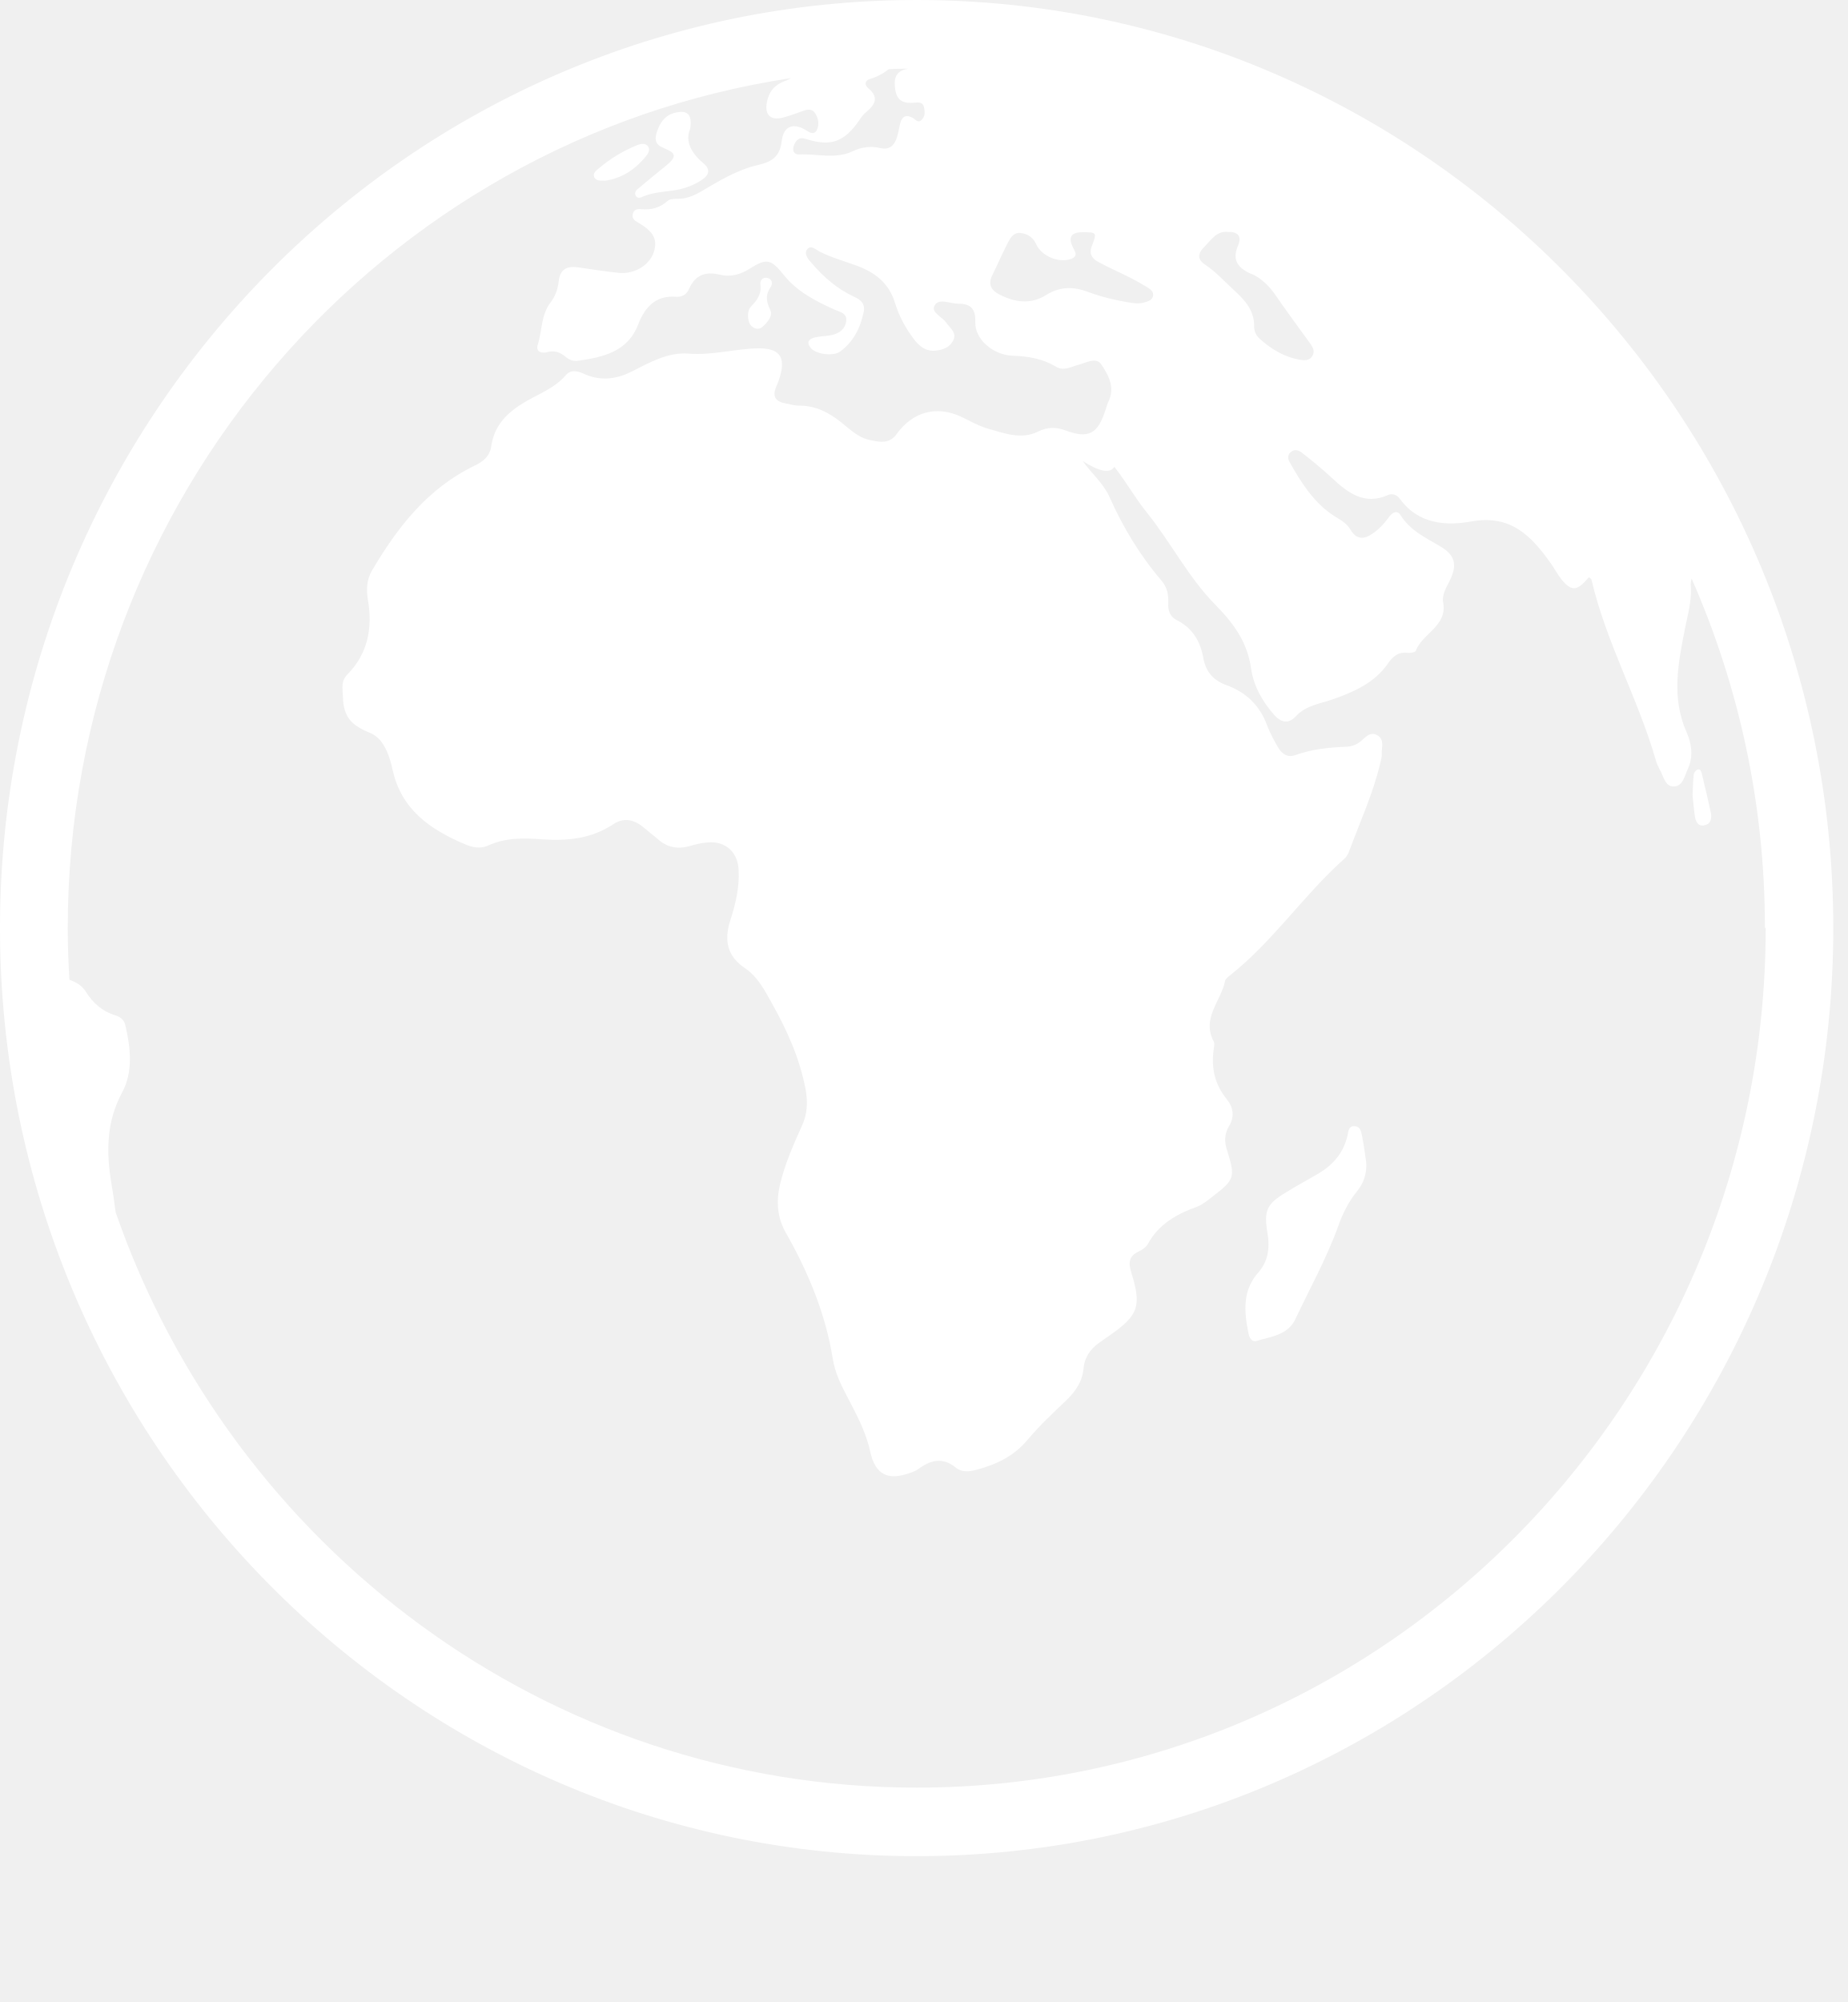
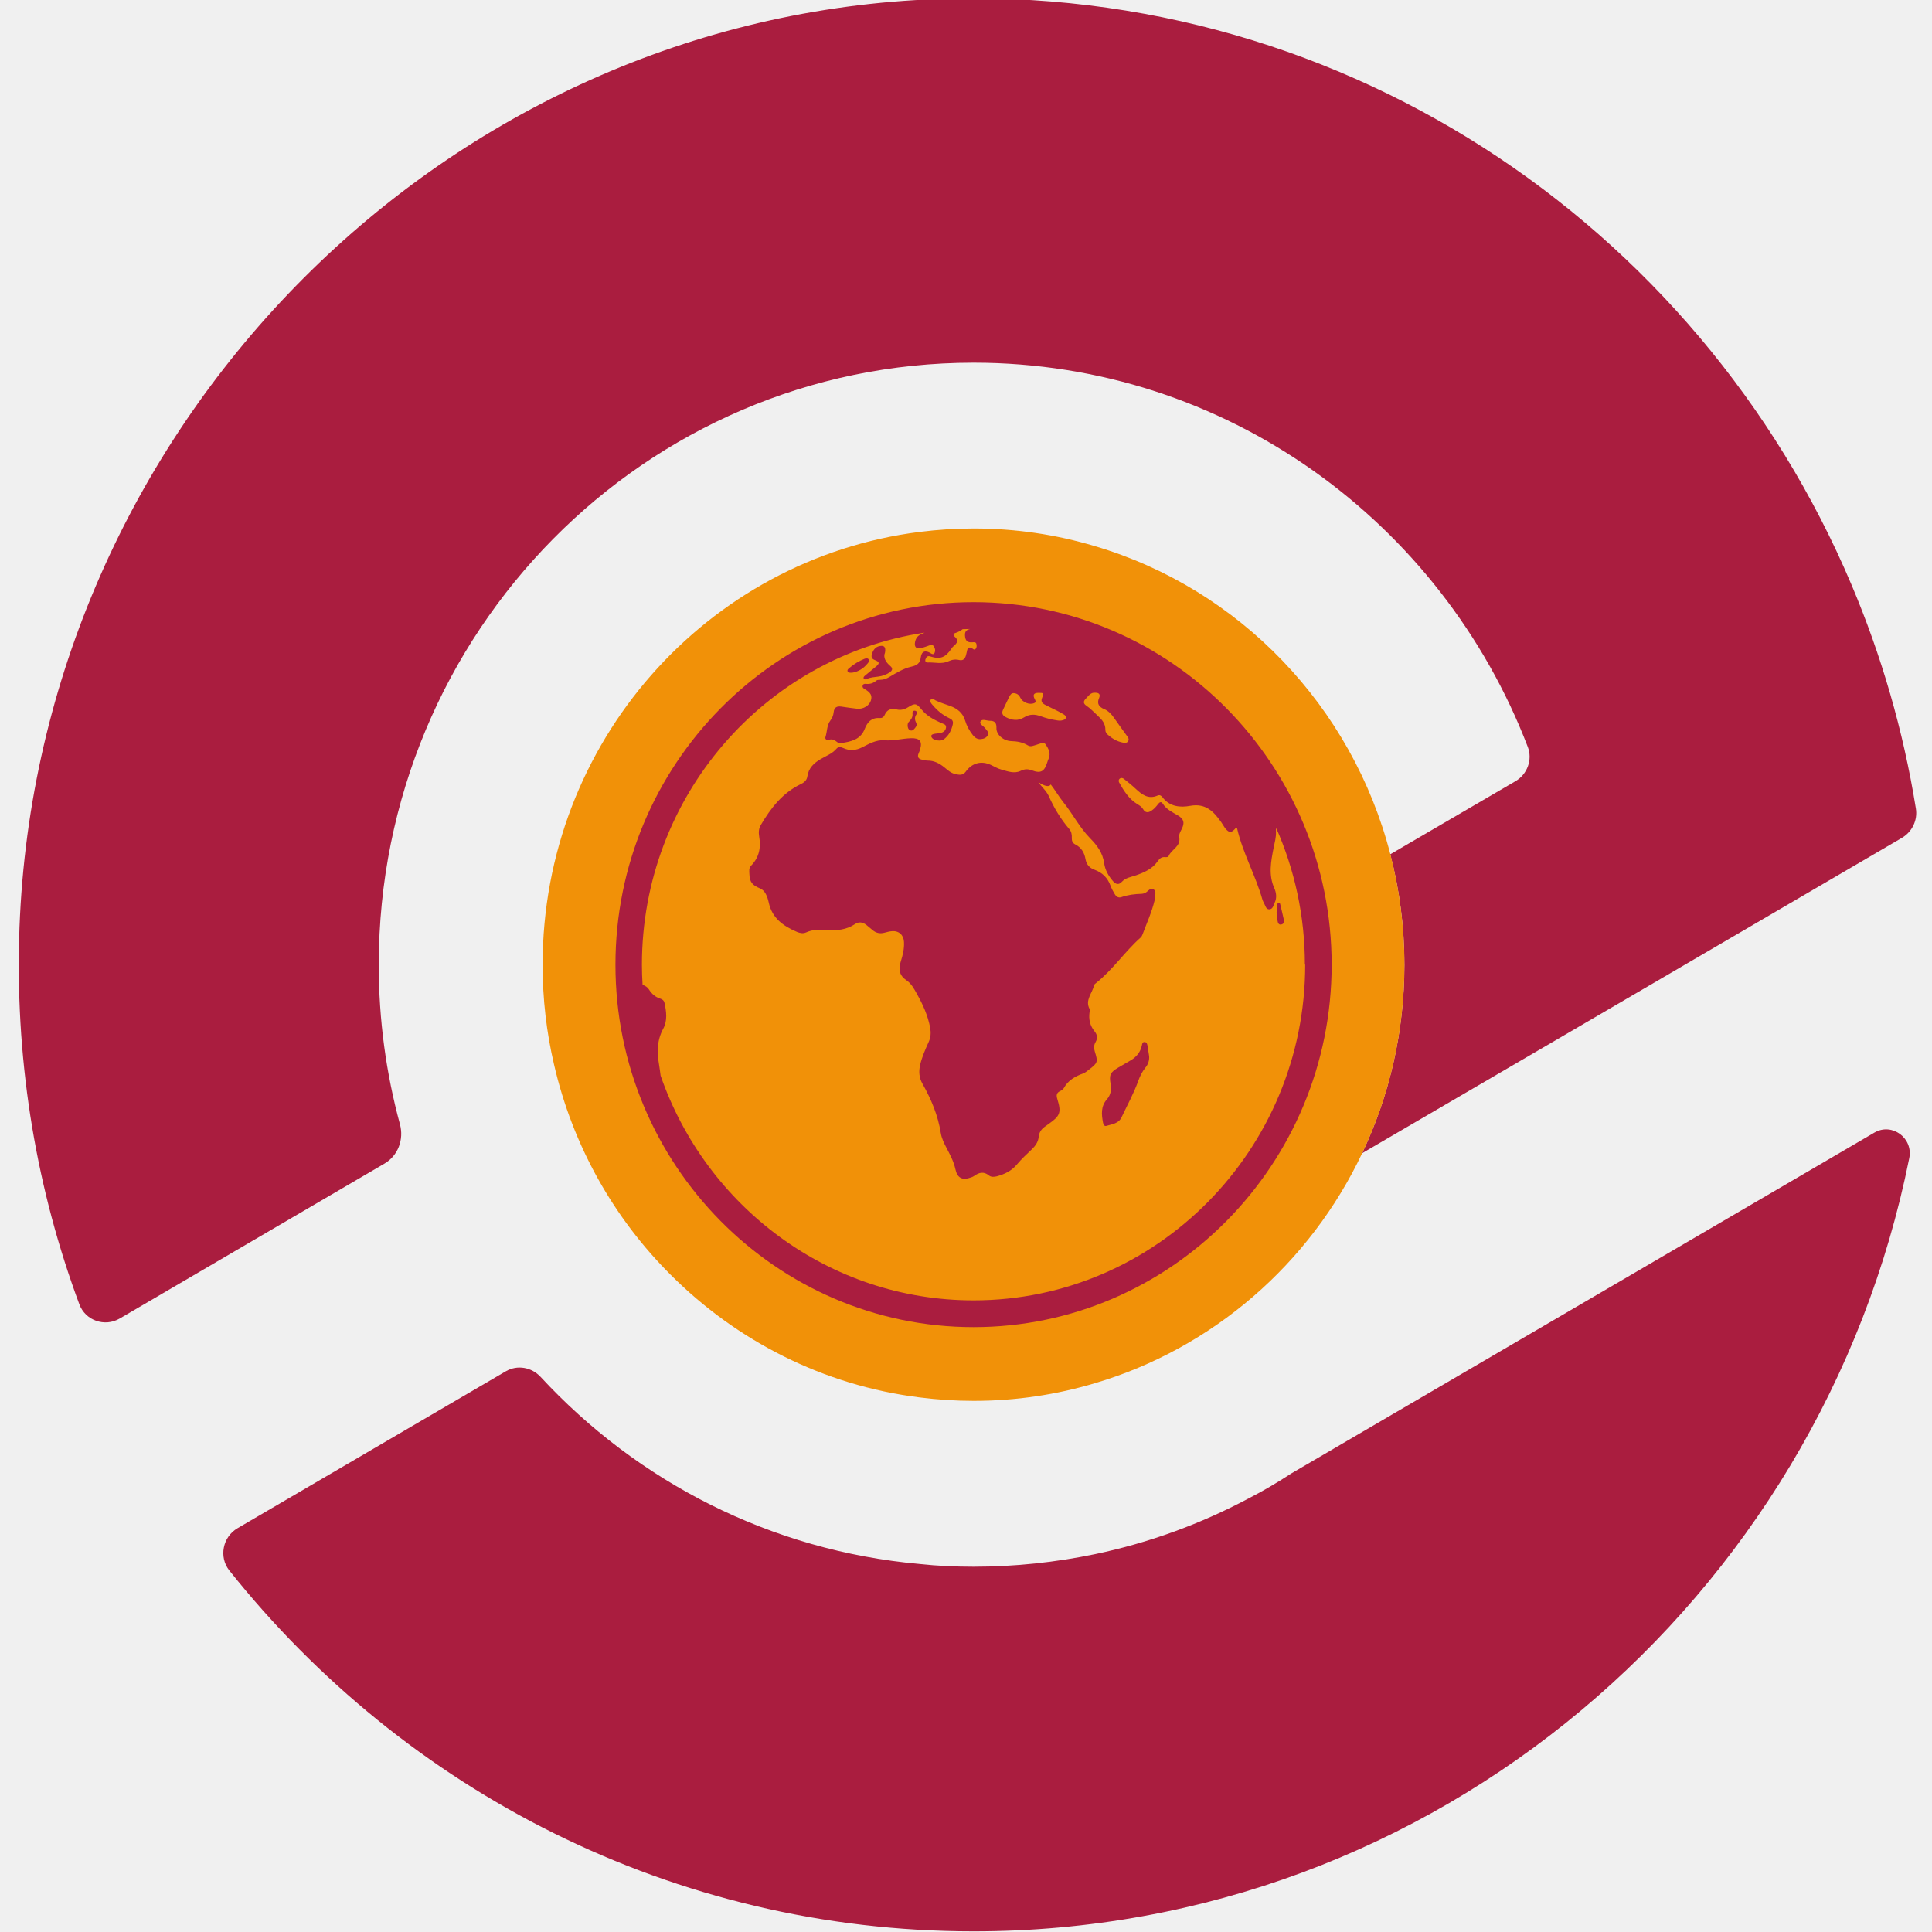
- <svg xmlns="http://www.w3.org/2000/svg" width="12" height="13" viewBox="0 0 12 13" fill="none">
-   <path d="M8.798 7.313C8.756 7.31 8.758 7.347 8.751 7.374C8.726 7.484 8.66 7.561 8.568 7.617C8.498 7.659 8.427 7.696 8.358 7.739C8.226 7.817 8.206 7.86 8.232 8.01C8.248 8.105 8.235 8.192 8.171 8.264C8.068 8.381 8.08 8.516 8.107 8.653C8.112 8.683 8.128 8.718 8.162 8.707C8.256 8.678 8.366 8.67 8.415 8.561C8.509 8.361 8.617 8.168 8.692 7.959C8.72 7.879 8.758 7.804 8.812 7.737C8.856 7.683 8.877 7.621 8.873 7.55C8.865 7.492 8.857 7.434 8.846 7.378C8.84 7.351 8.837 7.316 8.799 7.313L8.798 7.313Z" fill="white" />
-   <path d="M4.311 0.962C4.395 0.995 4.395 1.019 4.323 1.078C4.264 1.125 4.206 1.173 4.149 1.221C4.133 1.233 4.116 1.251 4.13 1.273C4.141 1.29 4.162 1.284 4.177 1.276C4.24 1.25 4.305 1.246 4.371 1.237C4.438 1.228 4.5 1.206 4.557 1.169C4.601 1.14 4.618 1.103 4.572 1.064C4.491 0.996 4.447 0.919 4.482 0.837C4.499 0.733 4.455 0.718 4.393 0.73C4.319 0.744 4.283 0.798 4.263 0.867C4.25 0.913 4.262 0.943 4.311 0.961V0.962Z" fill="white" />
-   <path d="M3.927 1.174C4.035 1.159 4.122 1.104 4.193 1.017C4.208 0.999 4.224 0.976 4.21 0.953C4.194 0.927 4.163 0.933 4.139 0.942C4.048 0.979 3.963 1.03 3.888 1.094C3.872 1.108 3.847 1.124 3.86 1.152C3.873 1.177 3.9 1.172 3.926 1.173L3.927 1.174Z" fill="white" />
-   <path d="M11.066 5.359C11.111 5.353 11.118 5.315 11.111 5.278C11.093 5.193 11.072 5.108 11.052 5.023C11.048 5.007 11.041 4.992 11.025 4.997C11.014 5.001 11.001 5.017 11 5.029C10.995 5.069 10.995 5.11 10.992 5.163C10.996 5.201 11 5.25 11.007 5.299C11.012 5.333 11.026 5.366 11.067 5.36L11.066 5.359Z" fill="white" />
-   <path d="M4.959 2.116C4.989 2.087 5.021 2.049 5.001 2.01C4.976 1.957 4.97 1.915 5.004 1.865C5.02 1.842 5.017 1.812 4.981 1.804C4.951 1.799 4.935 1.824 4.938 1.846C4.948 1.909 4.916 1.95 4.878 1.99C4.861 2.007 4.857 2.032 4.858 2.056C4.86 2.086 4.867 2.114 4.897 2.129C4.92 2.141 4.942 2.134 4.959 2.116Z" fill="white" />
-   <path d="M5.953 0C2.671 0 0 2.704 0 6.027C0 9.35 2.671 12.053 5.953 12.053C9.236 12.053 11.906 9.35 11.906 6.027C11.906 2.704 9.236 0 5.953 0ZM11.467 6.027C11.467 9.104 8.993 11.608 5.953 11.608C3.552 11.608 1.505 10.045 0.751 7.872C0.743 7.811 0.735 7.75 0.724 7.689C0.69 7.484 0.689 7.287 0.793 7.094C0.866 6.959 0.848 6.804 0.814 6.657C0.806 6.621 0.78 6.603 0.749 6.593C0.664 6.567 0.603 6.513 0.557 6.439C0.531 6.398 0.494 6.378 0.451 6.362C0.444 6.251 0.44 6.14 0.44 6.027C0.44 3.23 2.483 0.907 5.139 0.507C5.126 0.512 5.114 0.521 5.1 0.525C5.033 0.549 4.995 0.592 4.981 0.661C4.964 0.746 5.003 0.785 5.087 0.763C5.131 0.751 5.175 0.735 5.219 0.719C5.248 0.709 5.276 0.706 5.295 0.737C5.316 0.771 5.322 0.81 5.304 0.846C5.292 0.871 5.268 0.867 5.245 0.852C5.158 0.794 5.09 0.813 5.077 0.914C5.065 1.022 5.008 1.052 4.917 1.073C4.787 1.103 4.672 1.174 4.557 1.241C4.508 1.27 4.46 1.291 4.403 1.291C4.381 1.291 4.351 1.291 4.337 1.304C4.285 1.35 4.228 1.365 4.161 1.358C4.137 1.356 4.114 1.362 4.109 1.392C4.104 1.42 4.122 1.433 4.144 1.445C4.244 1.504 4.271 1.553 4.247 1.634C4.221 1.72 4.122 1.782 4.019 1.772C3.931 1.763 3.842 1.749 3.754 1.736C3.681 1.726 3.636 1.749 3.628 1.829C3.623 1.879 3.605 1.926 3.574 1.966C3.513 2.047 3.521 2.149 3.492 2.24C3.479 2.284 3.516 2.296 3.552 2.287C3.599 2.274 3.636 2.286 3.672 2.316C3.694 2.336 3.724 2.347 3.752 2.343C3.915 2.319 4.075 2.287 4.145 2.106C4.189 1.993 4.259 1.917 4.39 1.927C4.428 1.93 4.459 1.913 4.474 1.878C4.515 1.784 4.581 1.761 4.677 1.784C4.742 1.8 4.806 1.784 4.867 1.746C4.981 1.673 5.008 1.683 5.093 1.789C5.18 1.896 5.299 1.956 5.421 2.011C5.454 2.026 5.501 2.032 5.496 2.083C5.49 2.136 5.452 2.164 5.404 2.175C5.367 2.183 5.329 2.183 5.292 2.191C5.255 2.2 5.234 2.221 5.265 2.259C5.298 2.301 5.412 2.315 5.456 2.283C5.543 2.219 5.587 2.13 5.609 2.027C5.62 1.973 5.592 1.947 5.547 1.927C5.437 1.876 5.348 1.799 5.27 1.707C5.249 1.684 5.221 1.65 5.24 1.622C5.265 1.586 5.298 1.621 5.323 1.634C5.401 1.673 5.485 1.696 5.566 1.726C5.682 1.769 5.773 1.838 5.812 1.965C5.839 2.055 5.884 2.137 5.942 2.211C5.977 2.254 6.018 2.283 6.076 2.277C6.124 2.272 6.168 2.256 6.191 2.21C6.214 2.164 6.176 2.135 6.151 2.103C6.15 2.101 6.148 2.099 6.146 2.096C6.119 2.057 6.043 2.028 6.07 1.983C6.098 1.934 6.17 1.972 6.222 1.972C6.307 1.972 6.337 2.007 6.334 2.094C6.331 2.201 6.447 2.305 6.577 2.31C6.678 2.313 6.771 2.329 6.858 2.381C6.907 2.411 6.953 2.383 7 2.37C7.051 2.357 7.119 2.316 7.152 2.366C7.195 2.43 7.24 2.507 7.204 2.595C7.193 2.619 7.185 2.644 7.177 2.669C7.13 2.815 7.069 2.85 6.926 2.797C6.859 2.772 6.805 2.771 6.738 2.804C6.632 2.856 6.522 2.813 6.418 2.784C6.357 2.767 6.301 2.734 6.244 2.707C6.082 2.631 5.927 2.673 5.822 2.82C5.774 2.887 5.704 2.87 5.64 2.855C5.57 2.838 5.519 2.787 5.465 2.744C5.384 2.679 5.296 2.633 5.189 2.634C5.16 2.634 5.131 2.625 5.104 2.62C5.039 2.609 5.012 2.576 5.042 2.509C5.052 2.487 5.06 2.465 5.066 2.443C5.105 2.31 5.054 2.259 4.917 2.262C4.767 2.266 4.622 2.309 4.47 2.296C4.338 2.286 4.218 2.354 4.102 2.413C3.996 2.466 3.893 2.475 3.787 2.425C3.746 2.407 3.705 2.401 3.675 2.436C3.604 2.519 3.504 2.555 3.415 2.607C3.301 2.673 3.21 2.757 3.19 2.899C3.181 2.963 3.136 2.999 3.08 3.025C2.778 3.171 2.581 3.424 2.415 3.706C2.382 3.764 2.378 3.828 2.389 3.893C2.421 4.077 2.39 4.242 2.257 4.379C2.213 4.423 2.225 4.467 2.227 4.525C2.23 4.659 2.286 4.711 2.401 4.758C2.491 4.793 2.528 4.901 2.549 4.996C2.606 5.258 2.794 5.386 3.017 5.481C3.065 5.502 3.119 5.514 3.169 5.491C3.282 5.439 3.4 5.441 3.518 5.45C3.683 5.462 3.84 5.447 3.983 5.352C4.049 5.308 4.115 5.32 4.176 5.37C4.207 5.396 4.239 5.421 4.27 5.447C4.328 5.5 4.395 5.516 4.471 5.496C4.512 5.484 4.555 5.473 4.598 5.47C4.713 5.461 4.792 5.534 4.797 5.65C4.803 5.762 4.777 5.87 4.743 5.976C4.702 6.105 4.72 6.208 4.84 6.288C4.92 6.342 4.966 6.43 5.013 6.515C5.112 6.691 5.194 6.873 5.232 7.074C5.247 7.158 5.243 7.236 5.207 7.313C5.151 7.436 5.098 7.558 5.066 7.69C5.04 7.8 5.047 7.905 5.103 8.004C5.249 8.261 5.362 8.531 5.409 8.827C5.423 8.913 5.462 8.993 5.503 9.071C5.562 9.184 5.623 9.296 5.651 9.424C5.684 9.578 5.768 9.617 5.914 9.563C5.93 9.557 5.947 9.551 5.961 9.541C6.042 9.481 6.121 9.459 6.209 9.531C6.245 9.561 6.296 9.557 6.342 9.544C6.47 9.51 6.584 9.456 6.673 9.35C6.749 9.259 6.837 9.177 6.923 9.095C6.984 9.036 7.029 8.973 7.037 8.885C7.043 8.818 7.078 8.764 7.132 8.724C7.158 8.705 7.184 8.687 7.21 8.669C7.393 8.541 7.415 8.481 7.347 8.263C7.327 8.2 7.331 8.157 7.394 8.127C7.417 8.116 7.442 8.1 7.454 8.079C7.526 7.947 7.643 7.883 7.776 7.835C7.812 7.821 7.845 7.793 7.877 7.768C8.017 7.661 8.024 7.644 7.97 7.473C7.951 7.416 7.951 7.365 7.981 7.314C8.019 7.251 8.011 7.192 7.966 7.136C7.89 7.043 7.865 6.936 7.882 6.816C7.884 6.799 7.89 6.778 7.883 6.764C7.801 6.613 7.93 6.501 7.956 6.37C7.959 6.356 7.976 6.342 7.99 6.332C8.268 6.112 8.467 5.811 8.731 5.576C8.745 5.564 8.756 5.544 8.763 5.524C8.833 5.336 8.917 5.153 8.964 4.956C8.969 4.936 8.974 4.916 8.974 4.896C8.971 4.855 8.993 4.804 8.947 4.776C8.898 4.745 8.867 4.79 8.834 4.816C8.808 4.836 8.779 4.847 8.746 4.849C8.633 4.853 8.521 4.864 8.414 4.903C8.364 4.921 8.328 4.898 8.303 4.858C8.275 4.81 8.248 4.761 8.229 4.71C8.181 4.579 8.09 4.494 7.965 4.449C7.879 4.418 7.831 4.361 7.815 4.274C7.796 4.164 7.744 4.078 7.643 4.027C7.597 4.004 7.585 3.964 7.587 3.917C7.59 3.862 7.579 3.811 7.543 3.77C7.402 3.605 7.292 3.422 7.204 3.224C7.164 3.136 7.087 3.073 7.032 2.994C7.142 3.064 7.21 3.076 7.237 3.031C7.312 3.127 7.373 3.235 7.448 3.328C7.604 3.522 7.717 3.748 7.891 3.925C8.009 4.045 8.101 4.167 8.125 4.341C8.141 4.454 8.198 4.555 8.275 4.642C8.32 4.694 8.37 4.701 8.415 4.652C8.483 4.579 8.57 4.571 8.656 4.541C8.787 4.495 8.925 4.436 9.012 4.311C9.045 4.264 9.077 4.233 9.138 4.239C9.157 4.241 9.19 4.237 9.194 4.227C9.237 4.111 9.402 4.067 9.372 3.909C9.364 3.86 9.394 3.813 9.416 3.769C9.465 3.667 9.451 3.606 9.354 3.548C9.26 3.492 9.16 3.447 9.097 3.347C9.074 3.31 9.044 3.326 9.021 3.357C8.99 3.399 8.955 3.438 8.911 3.467C8.856 3.505 8.807 3.502 8.772 3.441C8.748 3.401 8.713 3.38 8.675 3.357C8.538 3.273 8.453 3.139 8.376 3.002C8.364 2.982 8.36 2.956 8.381 2.937C8.404 2.916 8.431 2.921 8.453 2.938C8.519 2.99 8.584 3.042 8.646 3.1C8.752 3.199 8.86 3.284 9.015 3.214C9.046 3.201 9.075 3.216 9.092 3.24C9.211 3.404 9.394 3.416 9.556 3.386C9.811 3.34 9.944 3.479 10.07 3.656C10.095 3.691 10.115 3.73 10.142 3.764C10.207 3.842 10.243 3.839 10.319 3.748C10.325 3.754 10.335 3.759 10.336 3.765C10.431 4.174 10.641 4.541 10.755 4.942C10.761 4.961 10.77 4.981 10.78 4.999C10.804 5.04 10.813 5.107 10.868 5.107C10.929 5.108 10.94 5.039 10.961 4.994C10.998 4.916 10.987 4.831 10.954 4.756C10.854 4.533 10.898 4.309 10.942 4.086C10.96 3.994 10.987 3.904 10.981 3.81C10.979 3.791 10.981 3.773 10.986 3.757C11.291 4.45 11.462 5.216 11.462 6.023L11.467 6.027ZM5.895 0.447C5.895 0.447 5.895 0.447 5.894 0.447C5.816 0.461 5.803 0.51 5.814 0.581C5.826 0.66 5.873 0.672 5.938 0.667C5.963 0.664 5.993 0.661 6.001 0.696C6.007 0.725 6.009 0.756 5.985 0.779C5.961 0.802 5.944 0.774 5.925 0.764C5.885 0.743 5.859 0.755 5.847 0.799C5.839 0.83 5.835 0.861 5.825 0.892C5.808 0.945 5.776 0.976 5.715 0.961C5.654 0.947 5.595 0.955 5.538 0.982C5.424 1.036 5.305 0.997 5.189 1.003C5.157 1.004 5.144 0.979 5.155 0.947C5.168 0.912 5.188 0.887 5.233 0.902C5.398 0.955 5.486 0.921 5.585 0.774C5.596 0.757 5.609 0.741 5.625 0.728C5.682 0.681 5.711 0.633 5.639 0.573C5.612 0.55 5.617 0.522 5.65 0.513C5.696 0.499 5.737 0.477 5.773 0.449C5.813 0.447 5.854 0.446 5.895 0.446V0.447ZM6.97 1.61C6.935 1.542 6.954 1.509 7.027 1.508C7.124 1.508 7.125 1.508 7.09 1.6C7.071 1.65 7.095 1.681 7.133 1.701C7.201 1.738 7.272 1.769 7.342 1.804C7.381 1.824 7.418 1.845 7.455 1.868C7.474 1.88 7.494 1.896 7.488 1.924C7.481 1.95 7.457 1.956 7.435 1.963C7.401 1.974 7.367 1.97 7.332 1.964C7.244 1.95 7.158 1.929 7.073 1.898C6.977 1.861 6.888 1.857 6.793 1.916C6.694 1.979 6.589 1.964 6.488 1.911C6.437 1.884 6.416 1.847 6.443 1.79C6.478 1.719 6.509 1.647 6.545 1.577C6.562 1.544 6.583 1.507 6.629 1.513C6.673 1.518 6.708 1.54 6.729 1.585C6.765 1.666 6.882 1.711 6.959 1.68C7.002 1.662 6.983 1.636 6.97 1.61H6.97ZM8.123 1.776C8.195 1.807 8.246 1.861 8.289 1.924C8.358 2.025 8.431 2.122 8.502 2.221C8.521 2.247 8.543 2.276 8.524 2.309C8.504 2.346 8.467 2.341 8.431 2.334C8.339 2.316 8.26 2.269 8.189 2.207C8.164 2.186 8.145 2.159 8.145 2.124C8.148 2.02 8.088 1.952 8.018 1.888C7.956 1.832 7.9 1.768 7.83 1.721C7.775 1.685 7.776 1.648 7.822 1.602C7.867 1.557 7.901 1.499 7.973 1.506C8.039 1.504 8.066 1.533 8.041 1.593C7.998 1.69 8.042 1.741 8.124 1.778L8.123 1.776Z" fill="white" />
+ <svg xmlns="http://www.w3.org/2000/svg" viewBox="20.94 23.96 31.6 32.12" width="100" height="100" fill="none">
+   <path d="M51.842 42.79C52.135 42.619 52.49 42.88 52.422 43.215C50.947 50.552 44.542 56.069 36.867 56.069C31.864 56.069 27.407 53.729 24.493 50.07C24.315 49.846 24.382 49.511 24.629 49.367L29.088 46.759C29.279 46.647 29.517 46.689 29.668 46.852C31.274 48.589 33.49 49.741 35.972 49.962C36.266 49.994 36.565 50.007 36.867 50.007C37.557 50.007 38.235 49.933 38.885 49.798C39.784 49.61 40.639 49.296 41.43 48.876C41.677 48.749 41.914 48.61 42.144 48.459L51.842 42.79Z" fill="#AA1D3F" />
+   <path d="M52.532 37.401C52.564 37.596 52.469 37.79 52.301 37.889L46.682 41.173L43.325 43.133C43.777 42.181 44.028 41.12 44.028 40.001C44.028 39.364 43.947 38.751 43.793 38.163L45.876 36.947C46.071 36.833 46.162 36.59 46.08 36.378C44.647 32.639 41.061 29.99 36.866 29.99C31.403 29.99 26.977 34.474 26.977 40.001C26.977 40.922 27.1 41.806 27.329 42.65C27.398 42.904 27.298 43.173 27.072 43.305L22.67 45.881C22.422 46.026 22.1 45.916 21.999 45.644C21.3 43.762 20.942 41.711 20.998 39.567C21.212 31.297 27.748 24.446 35.906 23.961C42.861 23.547 48.92 27.67 51.462 33.682C51.958 34.855 52.323 36.102 52.532 37.402L52.532 37.401Z" fill="#AA1D3F" />
+   <path d="M42.819 40C42.819 41.977 41.878 43.729 40.426 44.828L39.208 45.538L39.183 45.551C39.087 45.592 38.986 45.633 38.885 45.67C38.255 45.898 37.574 46.025 36.867 46.025C36.565 46.025 36.266 46.001 35.972 45.956C34.814 45.78 33.765 45.265 32.926 44.518L33.579 44.134L35.972 42.737L38.885 41.034L42.048 39.184L42.701 38.804C42.778 39.192 42.819 39.592 42.819 40.001V40Z" fill="#AA1D3F" />
+   <path d="M44.029 40.001C44.029 41.12 43.779 42.182 43.326 43.133C42.459 44.967 40.845 46.376 38.884 46.956C38.242 47.148 37.569 47.25 36.867 47.25C36.564 47.25 36.265 47.23 35.971 47.193C34.365 46.993 32.925 46.25 31.831 45.155C30.887 44.215 30.202 43.01 29.891 41.658C29.766 41.124 29.701 40.572 29.701 40C29.701 36.299 32.436 33.248 35.971 32.803C36.266 32.766 36.565 32.746 36.867 32.746C37.569 32.746 38.242 32.848 38.884 33.04C41.285 33.75 43.161 35.703 43.795 38.162C43.947 38.75 44.029 39.363 44.029 40V40.001Z" fill="#F19108" />
+   <path d="M39.71 41.284C39.668 41.282 39.67 41.318 39.663 41.345C39.638 41.455 39.572 41.533 39.479 41.588C39.41 41.63 39.339 41.667 39.269 41.71C39.138 41.788 39.118 41.831 39.144 41.981C39.16 42.076 39.147 42.163 39.083 42.236C38.98 42.352 38.992 42.487 39.018 42.624C39.024 42.654 39.04 42.689 39.074 42.678C39.168 42.649 39.278 42.641 39.327 42.533C39.421 42.333 39.529 42.139 39.604 41.93C39.632 41.85 39.67 41.775 39.724 41.708C39.768 41.654 39.789 41.592 39.785 41.521C39.776 41.463 39.768 41.405 39.758 41.349C39.752 41.322 39.749 41.287 39.711 41.284L39.71 41.284Z" fill="#AA1D3F" />
+   <path d="M35.223 34.933C35.307 34.966 35.308 34.99 35.235 35.049C35.177 35.096 35.118 35.144 35.061 35.192C35.046 35.204 35.028 35.222 35.042 35.244C35.053 35.261 35.074 35.255 35.09 35.247C35.152 35.221 35.218 35.217 35.284 35.208C35.35 35.199 35.412 35.177 35.469 35.14C35.513 35.111 35.53 35.074 35.484 35.035C35.404 34.967 35.359 34.89 35.394 34.808C35.411 34.704 35.367 34.689 35.306 34.701C35.231 34.715 35.195 34.769 35.175 34.838C35.162 34.884 35.174 34.914 35.223 34.933V34.933Z" fill="#AA1D3F" />
+   <path d="M34.84 35.145C34.947 35.13 35.035 35.075 35.106 34.988C35.121 34.97 35.137 34.947 35.123 34.924C35.107 34.898 35.076 34.904 35.052 34.913C34.961 34.95 34.876 35.001 34.801 35.065C34.785 35.079 34.76 35.096 34.773 35.123C34.786 35.148 34.813 35.143 34.839 35.144L34.84 35.145Z" fill="#AA1D3F" />
+   <path d="M41.979 39.33C42.024 39.324 42.031 39.286 42.024 39.25C42.006 39.164 41.984 39.079 41.964 38.994C41.961 38.978 41.953 38.963 41.937 38.968C41.926 38.972 41.914 38.988 41.912 39C41.907 39.04 41.907 39.081 41.904 39.134C41.909 39.172 41.912 39.221 41.92 39.27C41.925 39.304 41.939 39.337 41.98 39.331L41.979 39.33Z" fill="#AA1D3F" />
+   <path d="M35.871 36.087C35.901 36.058 35.933 36.02 35.913 35.981C35.887 35.928 35.882 35.886 35.916 35.836C35.932 35.813 35.928 35.783 35.893 35.776C35.863 35.77 35.847 35.795 35.85 35.817C35.86 35.88 35.828 35.922 35.789 35.962C35.773 35.978 35.769 36.003 35.77 36.027C35.772 36.057 35.779 36.085 35.808 36.1C35.832 36.112 35.854 36.105 35.871 36.087Z" fill="#AA1D3F" />
+   <path d="M36.865 33.971C33.583 33.971 30.912 36.675 30.912 39.998C30.912 43.321 33.583 46.024 36.865 46.024C40.148 46.024 42.819 43.321 42.819 39.998C42.819 36.675 40.148 33.971 36.865 33.971ZM42.379 39.998C42.379 43.075 39.906 45.579 36.865 45.579C34.464 45.579 32.417 44.016 31.663 41.843C31.655 41.782 31.647 41.721 31.637 41.66C31.602 41.455 31.601 41.258 31.705 41.065C31.779 40.93 31.76 40.776 31.726 40.628C31.718 40.593 31.692 40.574 31.661 40.564C31.576 40.538 31.515 40.484 31.469 40.41C31.443 40.369 31.406 40.349 31.363 40.333C31.356 40.222 31.352 40.111 31.352 39.998C31.352 37.201 33.395 34.878 36.051 34.478C36.038 34.483 36.026 34.492 36.012 34.496C35.946 34.52 35.907 34.563 35.893 34.633C35.876 34.717 35.915 34.756 35.999 34.734C36.044 34.722 36.087 34.706 36.131 34.69C36.16 34.68 36.188 34.677 36.207 34.708C36.228 34.742 36.234 34.781 36.216 34.817C36.204 34.842 36.18 34.838 36.157 34.823C36.07 34.765 36.002 34.784 35.989 34.885C35.977 34.993 35.92 35.023 35.829 35.044C35.699 35.074 35.584 35.145 35.469 35.213C35.42 35.242 35.372 35.262 35.316 35.262C35.293 35.262 35.264 35.262 35.249 35.275C35.197 35.321 35.14 35.336 35.073 35.329C35.049 35.327 35.026 35.333 35.021 35.363C35.016 35.391 35.035 35.404 35.056 35.416C35.156 35.475 35.183 35.524 35.159 35.605C35.133 35.691 35.034 35.753 34.931 35.743C34.843 35.734 34.754 35.72 34.666 35.707C34.593 35.697 34.548 35.72 34.54 35.8C34.535 35.85 34.517 35.897 34.486 35.937C34.425 36.018 34.433 36.12 34.404 36.211C34.391 36.255 34.428 36.267 34.464 36.258C34.511 36.245 34.548 36.257 34.584 36.287C34.606 36.307 34.636 36.319 34.664 36.314C34.827 36.29 34.987 36.258 35.057 36.077C35.101 35.964 35.171 35.888 35.302 35.898C35.34 35.901 35.371 35.884 35.386 35.849C35.427 35.755 35.493 35.733 35.589 35.755C35.654 35.771 35.718 35.755 35.779 35.717C35.894 35.644 35.92 35.654 36.005 35.76C36.093 35.867 36.211 35.927 36.333 35.982C36.366 35.997 36.413 36.003 36.408 36.054C36.402 36.107 36.364 36.136 36.316 36.146C36.279 36.154 36.241 36.154 36.205 36.162C36.167 36.171 36.146 36.192 36.177 36.23C36.21 36.273 36.324 36.286 36.368 36.254C36.455 36.19 36.499 36.101 36.521 35.998C36.532 35.944 36.504 35.918 36.459 35.898C36.349 35.847 36.26 35.77 36.182 35.678C36.161 35.655 36.134 35.621 36.153 35.593C36.177 35.557 36.21 35.593 36.235 35.605C36.314 35.644 36.397 35.667 36.478 35.697C36.594 35.74 36.685 35.809 36.724 35.936C36.751 36.026 36.796 36.108 36.854 36.182C36.889 36.225 36.93 36.254 36.988 36.248C37.036 36.243 37.08 36.227 37.103 36.181C37.126 36.135 37.088 36.106 37.064 36.074C37.062 36.072 37.06 36.07 37.058 36.067C37.031 36.028 36.955 35.999 36.982 35.954C37.01 35.905 37.082 35.943 37.135 35.943C37.219 35.943 37.249 35.978 37.246 36.065C37.243 36.173 37.359 36.276 37.489 36.281C37.59 36.284 37.683 36.3 37.77 36.353C37.819 36.382 37.865 36.354 37.912 36.342C37.963 36.328 38.031 36.287 38.065 36.337C38.107 36.401 38.152 36.478 38.116 36.566C38.105 36.59 38.097 36.615 38.089 36.64C38.043 36.786 37.981 36.822 37.839 36.768C37.771 36.743 37.717 36.742 37.65 36.775C37.544 36.827 37.434 36.784 37.33 36.755C37.269 36.739 37.213 36.705 37.156 36.678C36.994 36.602 36.839 36.644 36.734 36.791C36.686 36.858 36.617 36.842 36.552 36.826C36.483 36.809 36.431 36.758 36.377 36.715C36.296 36.65 36.208 36.604 36.101 36.605C36.072 36.605 36.044 36.596 36.016 36.591C35.951 36.58 35.924 36.547 35.954 36.48C35.964 36.459 35.972 36.436 35.978 36.414C36.017 36.281 35.966 36.23 35.829 36.233C35.679 36.237 35.534 36.28 35.382 36.267C35.25 36.257 35.13 36.325 35.014 36.384C34.908 36.437 34.806 36.446 34.699 36.396C34.658 36.378 34.617 36.372 34.587 36.407C34.517 36.49 34.416 36.526 34.327 36.578C34.213 36.644 34.122 36.728 34.102 36.87C34.093 36.934 34.048 36.97 33.993 36.996C33.69 37.142 33.494 37.395 33.328 37.677C33.294 37.735 33.29 37.799 33.301 37.864C33.333 38.048 33.303 38.213 33.169 38.35C33.126 38.394 33.137 38.438 33.139 38.496C33.142 38.63 33.198 38.682 33.314 38.729C33.403 38.764 33.44 38.872 33.461 38.967C33.518 39.229 33.706 39.357 33.929 39.453C33.977 39.473 34.031 39.485 34.081 39.462C34.194 39.41 34.312 39.413 34.43 39.422C34.595 39.433 34.752 39.419 34.895 39.323C34.961 39.279 35.027 39.291 35.088 39.341C35.119 39.367 35.151 39.392 35.182 39.419C35.24 39.471 35.307 39.487 35.383 39.467C35.425 39.456 35.467 39.444 35.51 39.441C35.625 39.432 35.704 39.505 35.709 39.621C35.715 39.733 35.689 39.842 35.655 39.947C35.614 40.076 35.632 40.179 35.752 40.259C35.832 40.313 35.878 40.401 35.925 40.486C36.024 40.662 36.106 40.844 36.144 41.045C36.159 41.129 36.155 41.207 36.119 41.284C36.063 41.407 36.01 41.529 35.978 41.661C35.952 41.771 35.959 41.876 36.015 41.975C36.161 42.233 36.274 42.502 36.321 42.798C36.335 42.884 36.374 42.964 36.415 43.042C36.474 43.156 36.535 43.267 36.563 43.395C36.596 43.549 36.68 43.588 36.827 43.534C36.843 43.528 36.859 43.522 36.873 43.512C36.954 43.453 37.033 43.43 37.121 43.502C37.157 43.532 37.208 43.528 37.255 43.516C37.382 43.481 37.496 43.427 37.585 43.321C37.661 43.23 37.749 43.148 37.836 43.066C37.896 43.007 37.941 42.944 37.949 42.856C37.956 42.789 37.99 42.736 38.044 42.696C38.07 42.676 38.096 42.658 38.122 42.64C38.305 42.512 38.327 42.453 38.259 42.234C38.239 42.171 38.243 42.128 38.306 42.099C38.329 42.087 38.354 42.071 38.366 42.05C38.438 41.919 38.556 41.854 38.688 41.806C38.724 41.793 38.757 41.764 38.789 41.739C38.929 41.632 38.936 41.615 38.882 41.444C38.864 41.387 38.864 41.336 38.894 41.285C38.931 41.222 38.924 41.163 38.878 41.107C38.802 41.014 38.777 40.907 38.794 40.787C38.796 40.77 38.802 40.749 38.795 40.736C38.714 40.584 38.842 40.473 38.868 40.342C38.871 40.327 38.889 40.313 38.902 40.303C39.18 40.083 39.379 39.782 39.643 39.547C39.657 39.535 39.668 39.515 39.675 39.495C39.745 39.307 39.829 39.124 39.876 38.927C39.881 38.907 39.886 38.887 39.886 38.867C39.884 38.826 39.905 38.775 39.859 38.747C39.81 38.716 39.779 38.761 39.746 38.787C39.72 38.807 39.691 38.819 39.658 38.82C39.545 38.824 39.434 38.836 39.326 38.874C39.276 38.892 39.24 38.869 39.215 38.829C39.187 38.782 39.16 38.733 39.141 38.681C39.093 38.55 39.002 38.465 38.877 38.42C38.791 38.389 38.744 38.333 38.727 38.245C38.708 38.135 38.657 38.049 38.555 37.998C38.509 37.975 38.497 37.935 38.499 37.888C38.502 37.833 38.491 37.782 38.455 37.741C38.314 37.576 38.204 37.393 38.116 37.195C38.076 37.107 37.999 37.044 37.944 36.965C38.054 37.035 38.122 37.047 38.149 37.002C38.224 37.099 38.285 37.206 38.36 37.299C38.516 37.493 38.629 37.719 38.803 37.896C38.921 38.016 39.013 38.139 39.037 38.312C39.053 38.425 39.11 38.526 39.187 38.613C39.232 38.665 39.282 38.673 39.328 38.623C39.395 38.55 39.483 38.542 39.568 38.512C39.699 38.466 39.837 38.407 39.924 38.282C39.957 38.235 39.989 38.204 40.05 38.21C40.069 38.213 40.102 38.208 40.106 38.198C40.149 38.082 40.314 38.038 40.285 37.88C40.276 37.831 40.306 37.784 40.328 37.74C40.377 37.639 40.363 37.577 40.266 37.519C40.172 37.463 40.072 37.418 40.009 37.318C39.986 37.281 39.956 37.297 39.933 37.328C39.902 37.37 39.867 37.409 39.823 37.438C39.768 37.476 39.719 37.473 39.684 37.412C39.66 37.372 39.625 37.351 39.587 37.328C39.45 37.244 39.365 37.11 39.288 36.973C39.276 36.953 39.273 36.927 39.293 36.908C39.316 36.887 39.344 36.892 39.365 36.909C39.431 36.962 39.496 37.013 39.558 37.071C39.664 37.17 39.772 37.255 39.928 37.185C39.958 37.172 39.987 37.187 40.004 37.211C40.124 37.375 40.306 37.387 40.468 37.357C40.724 37.311 40.856 37.45 40.982 37.627C41.007 37.662 41.027 37.702 41.054 37.736C41.119 37.813 41.155 37.81 41.231 37.719C41.237 37.725 41.247 37.73 41.248 37.736C41.343 38.145 41.553 38.512 41.667 38.913C41.673 38.933 41.682 38.952 41.692 38.97C41.716 39.011 41.725 39.078 41.78 39.078C41.841 39.079 41.852 39.01 41.873 38.965C41.91 38.887 41.899 38.802 41.866 38.727C41.766 38.504 41.81 38.28 41.854 38.057C41.872 37.965 41.899 37.876 41.893 37.781C41.891 37.762 41.893 37.744 41.898 37.728C42.203 38.421 42.374 39.187 42.374 39.994L42.379 39.998ZM36.807 34.418C36.807 34.418 36.807 34.418 36.806 34.418C36.728 34.433 36.715 34.481 36.726 34.553C36.738 34.631 36.785 34.643 36.85 34.638C36.875 34.636 36.906 34.633 36.913 34.667C36.919 34.696 36.921 34.727 36.898 34.75C36.873 34.773 36.856 34.745 36.837 34.736C36.797 34.714 36.771 34.726 36.759 34.77C36.751 34.801 36.747 34.833 36.737 34.863C36.72 34.916 36.688 34.947 36.627 34.933C36.566 34.918 36.507 34.926 36.45 34.953C36.336 35.007 36.217 34.968 36.101 34.974C36.069 34.975 36.056 34.95 36.067 34.919C36.08 34.883 36.1 34.858 36.145 34.873C36.31 34.926 36.398 34.893 36.497 34.745C36.508 34.728 36.521 34.712 36.537 34.699C36.594 34.652 36.623 34.604 36.551 34.544C36.524 34.522 36.529 34.493 36.562 34.484C36.608 34.47 36.649 34.448 36.685 34.42C36.725 34.419 36.766 34.417 36.807 34.417V34.418ZM37.882 35.581C37.847 35.514 37.866 35.48 37.939 35.479C38.036 35.479 38.038 35.479 38.002 35.571C37.983 35.621 38.008 35.652 38.045 35.672C38.113 35.709 38.184 35.74 38.254 35.776C38.293 35.795 38.33 35.816 38.367 35.839C38.386 35.851 38.406 35.867 38.4 35.895C38.393 35.922 38.369 35.927 38.347 35.934C38.313 35.945 38.279 35.941 38.245 35.935C38.156 35.921 38.07 35.9 37.986 35.869C37.889 35.833 37.8 35.828 37.705 35.887C37.606 35.95 37.501 35.935 37.4 35.882C37.349 35.855 37.328 35.819 37.355 35.761C37.39 35.69 37.421 35.618 37.457 35.548C37.474 35.515 37.495 35.478 37.541 35.484C37.585 35.489 37.62 35.511 37.641 35.556C37.678 35.637 37.794 35.682 37.871 35.651C37.914 35.633 37.895 35.607 37.882 35.581H37.882ZM39.035 35.747C39.107 35.779 39.158 35.832 39.201 35.895C39.27 35.996 39.344 36.093 39.414 36.192C39.434 36.218 39.455 36.247 39.437 36.28C39.416 36.317 39.379 36.312 39.344 36.305C39.251 36.287 39.172 36.24 39.101 36.178C39.076 36.157 39.057 36.13 39.057 36.096C39.06 35.991 39 35.923 38.93 35.859C38.868 35.803 38.812 35.739 38.742 35.693C38.687 35.656 38.688 35.619 38.734 35.573C38.779 35.528 38.813 35.47 38.886 35.477C38.951 35.475 38.978 35.504 38.953 35.564C38.91 35.661 38.954 35.713 39.036 35.749L39.035 35.747Z" fill="#AA1D3F" />
</svg>
